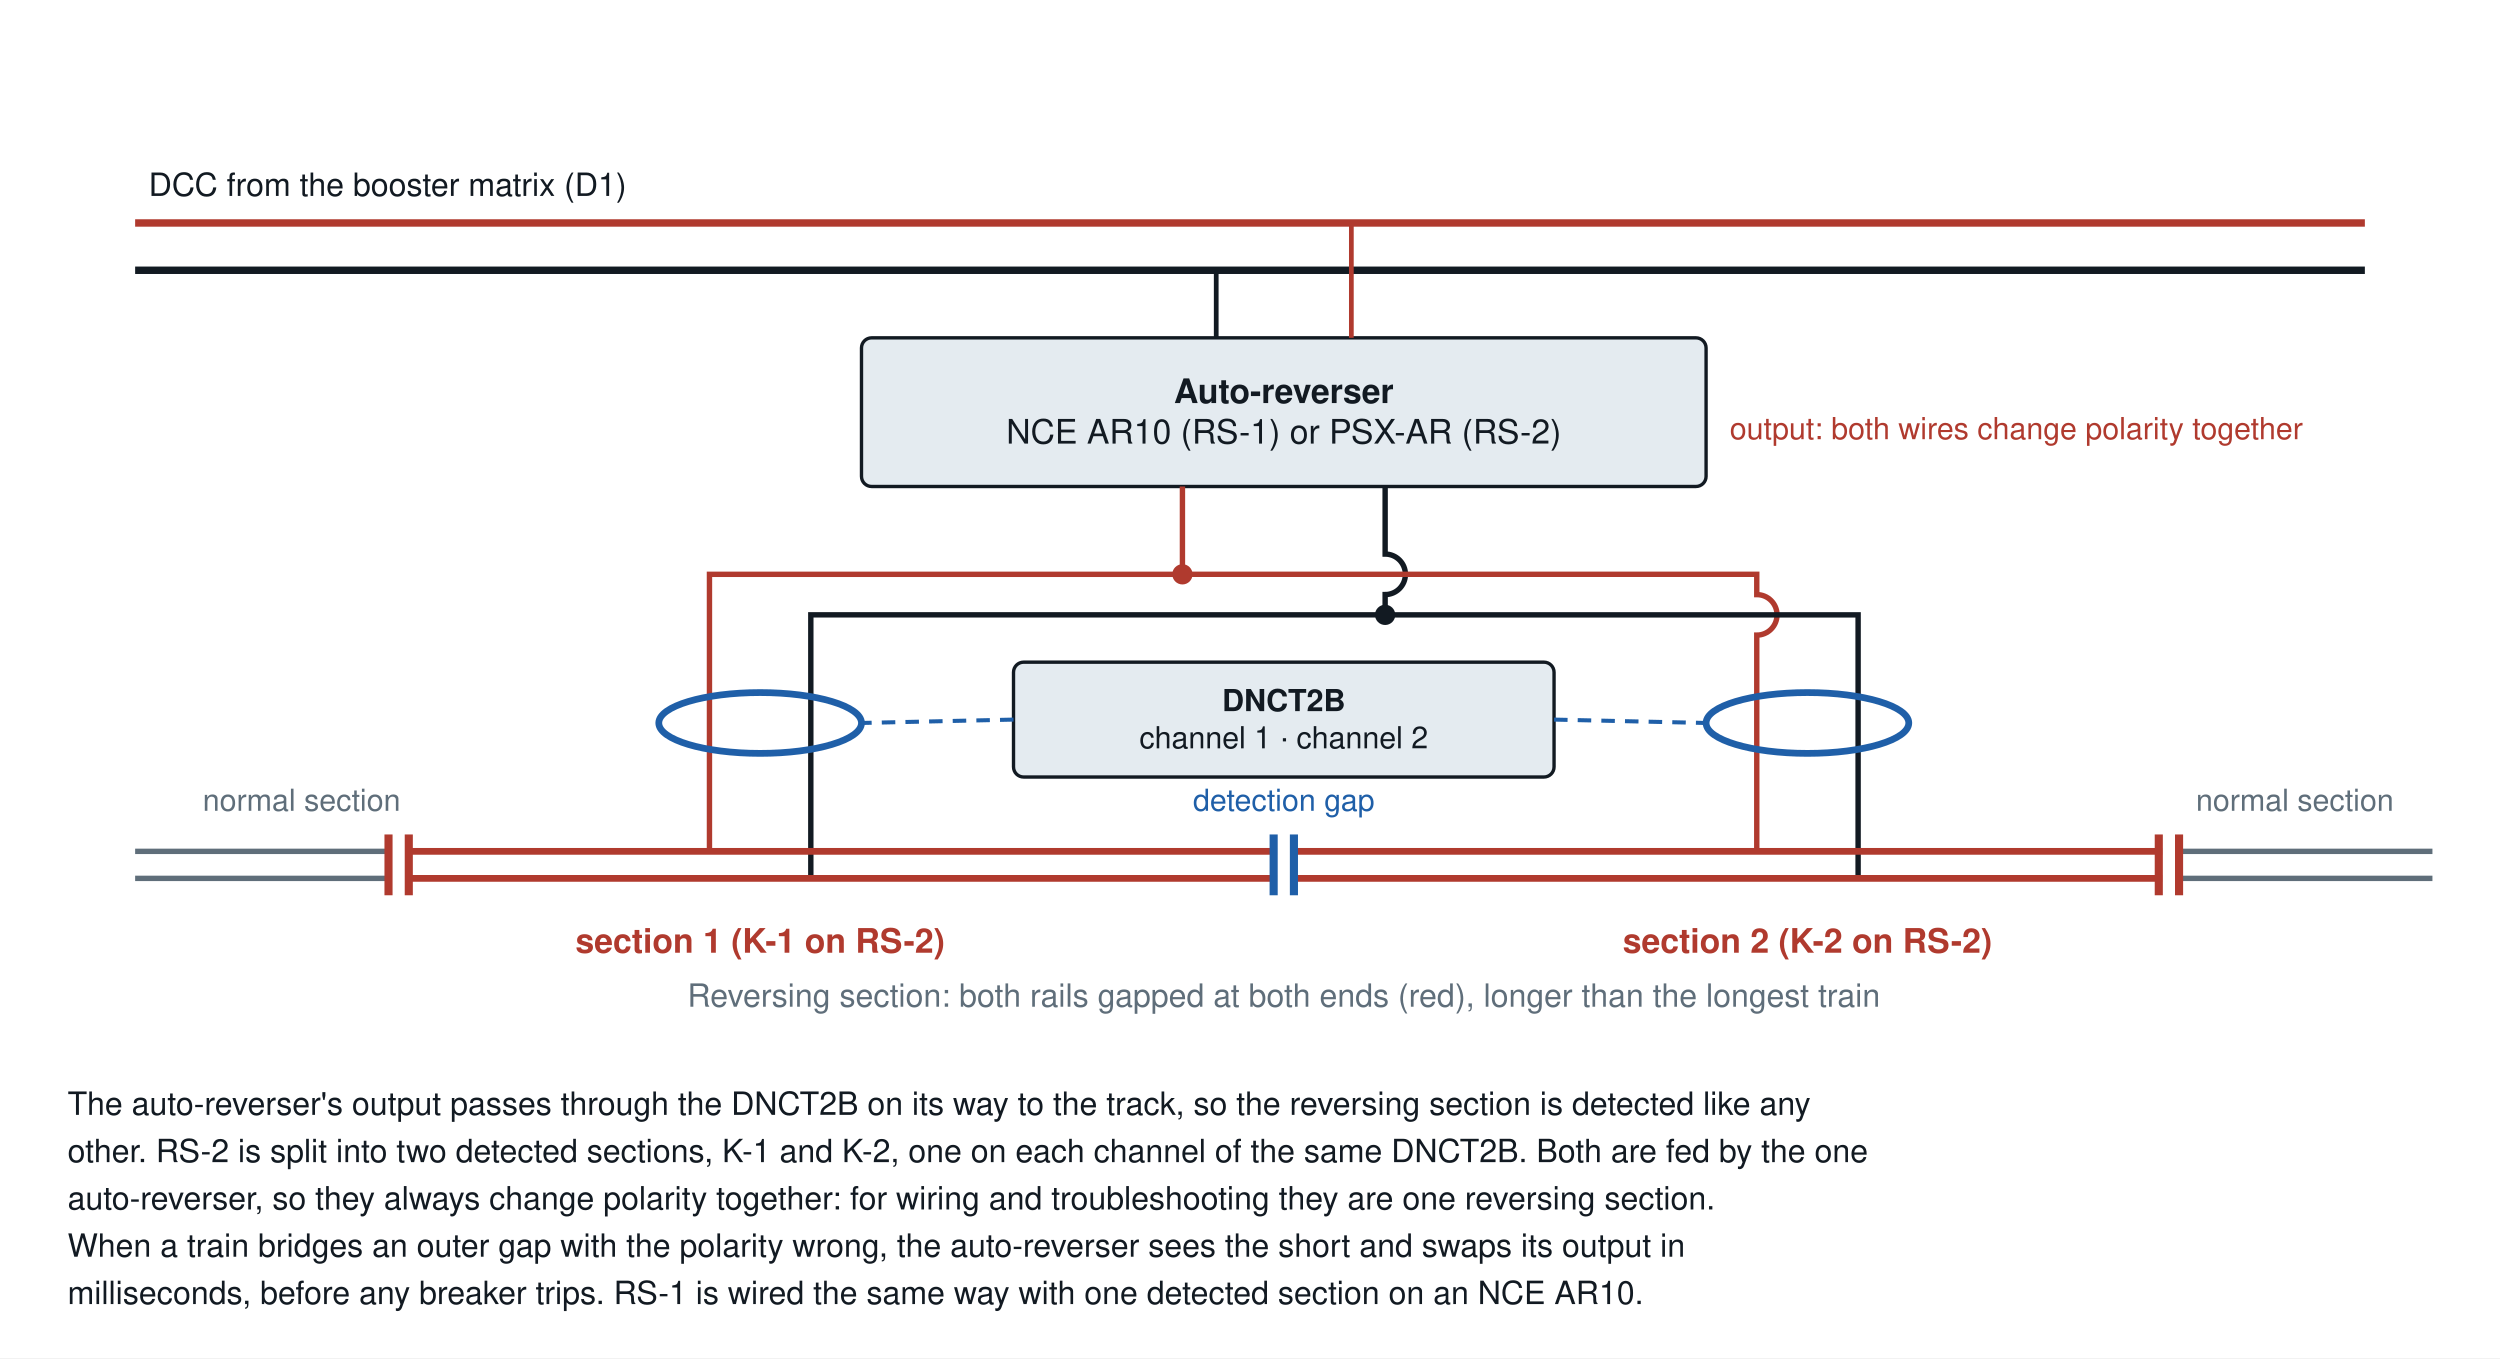
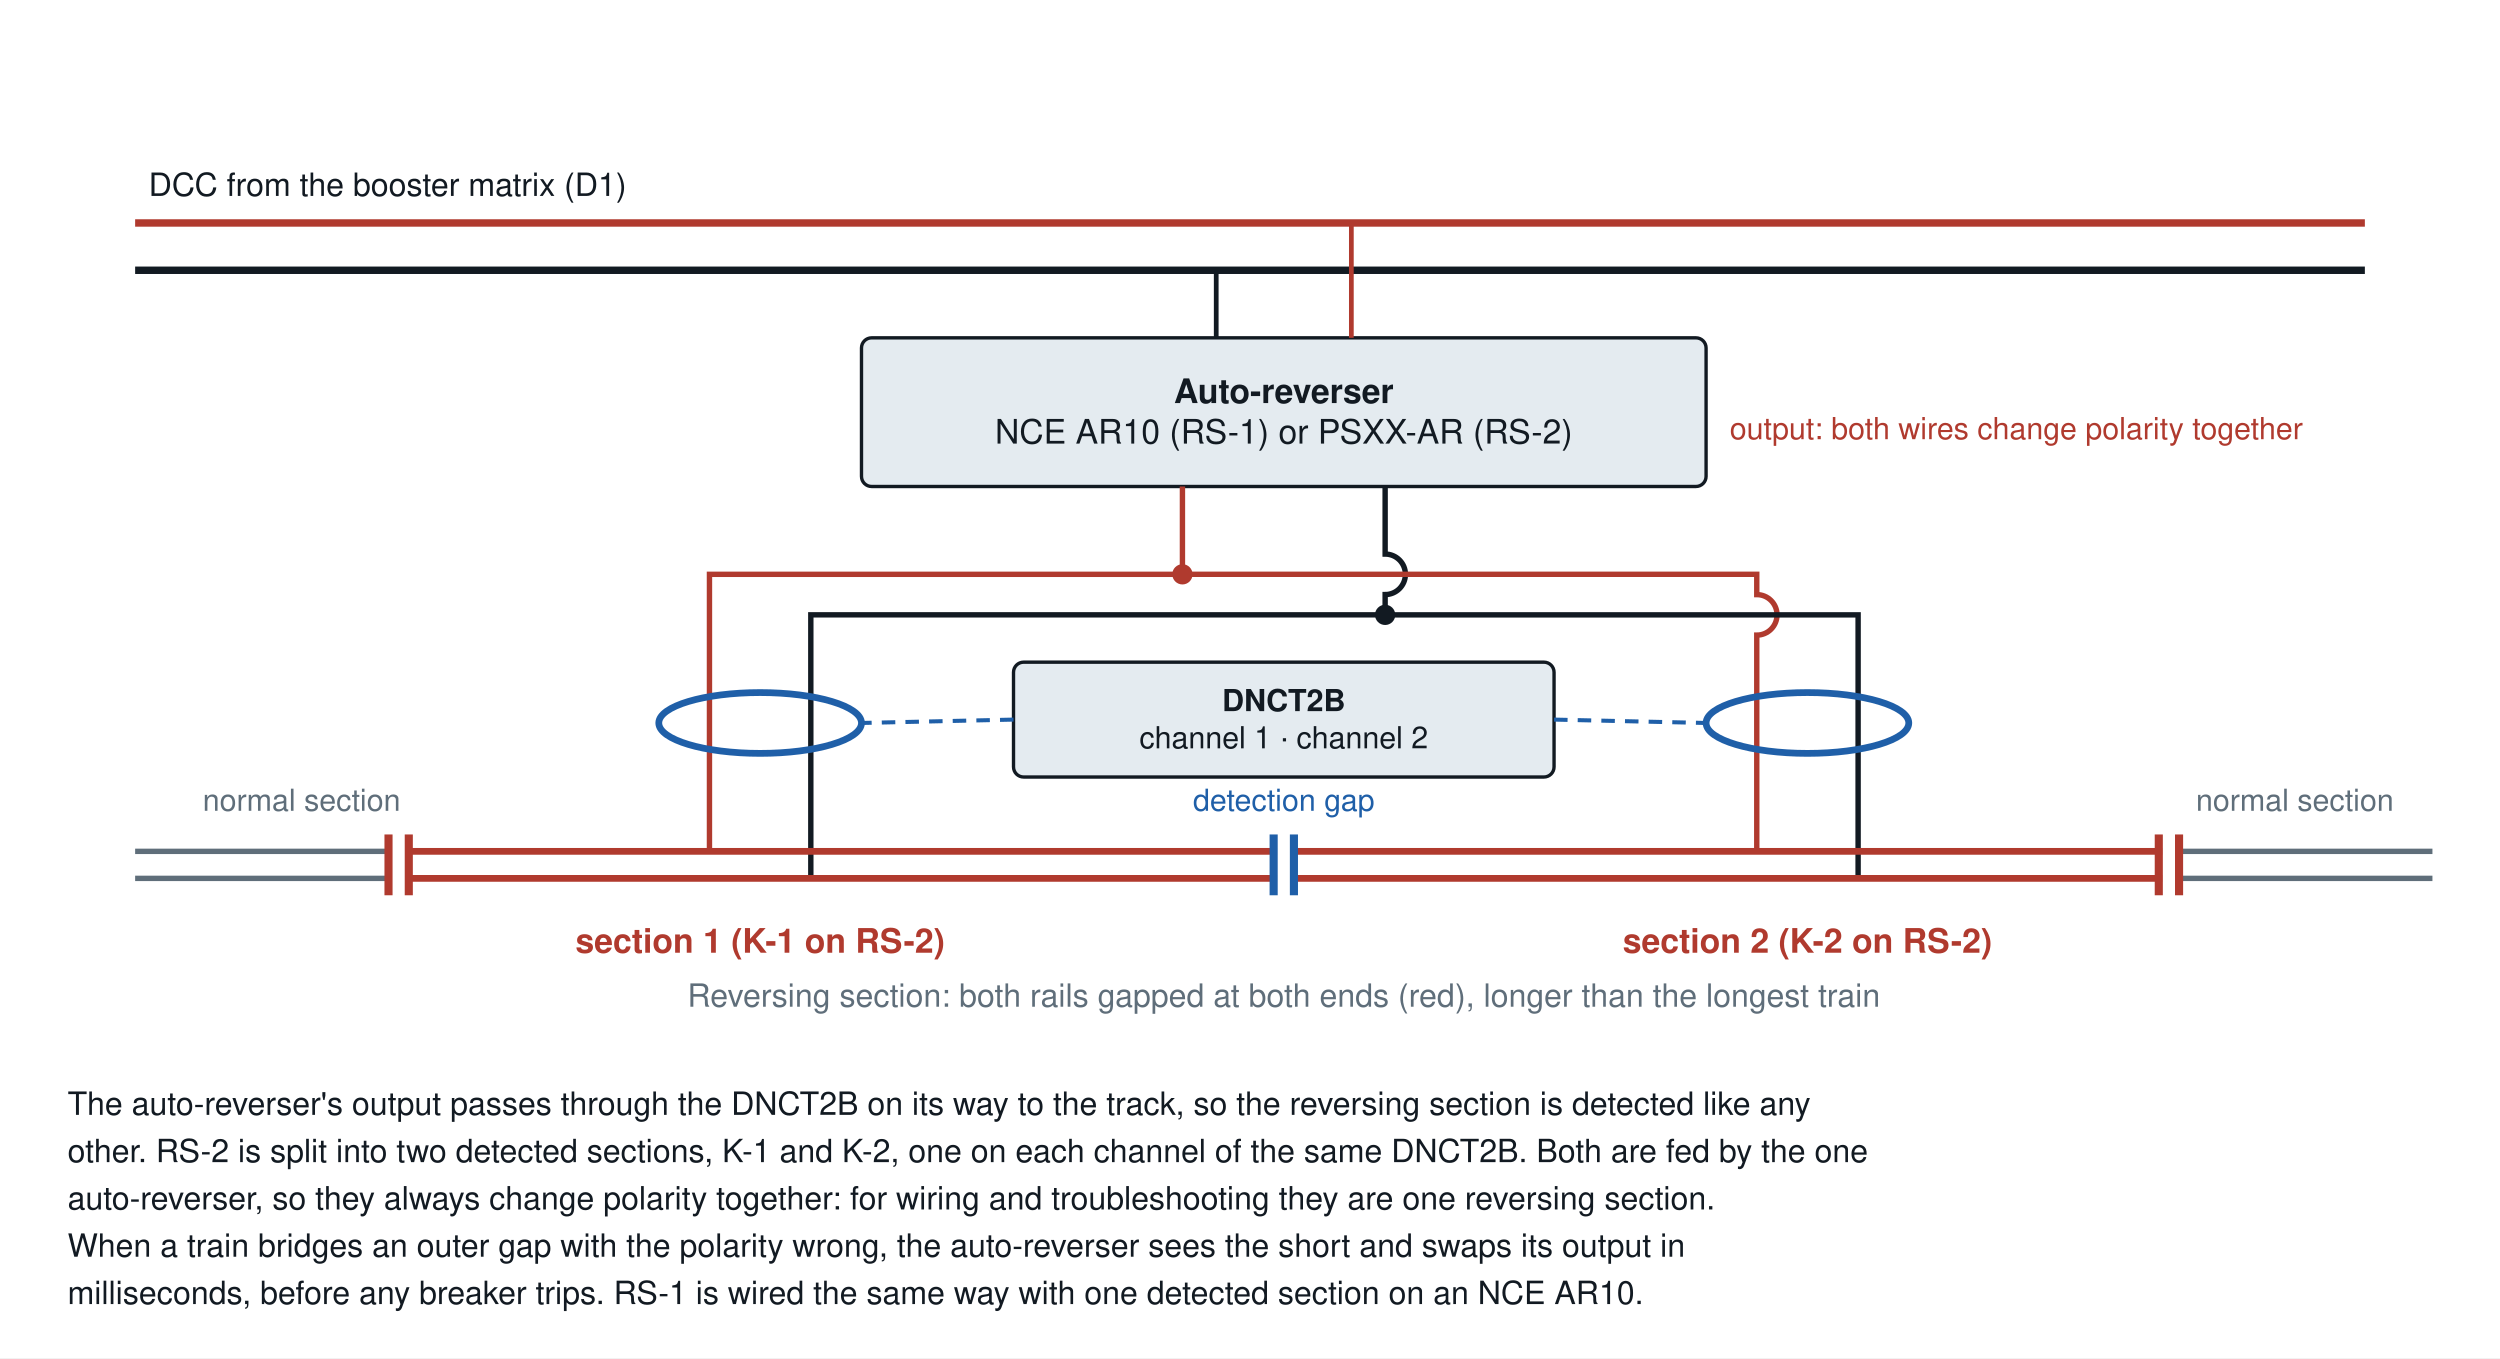
<svg xmlns="http://www.w3.org/2000/svg" viewBox="0 0 740 402" width="740" height="402" role="img" aria-labelledby="t d" font-family="'Helvetica Neue',Helvetica,Arial,sans-serif">
  <rect width="740" height="402" fill="#fff" />
  <path d="M40,66 L700,66" fill="none" stroke="#b03a2e" stroke-width="2.2" />
  <path d="M40,80 L700,80" fill="none" stroke="#121a22" stroke-width="2.2" />
  <text x="44" y="58" font-size="9.5" fill="#121a22" text-anchor="start" font-weight="normal">DCC from the booster matrix (D1)</text>
  <rect x="255" y="100" width="250" height="44" rx="3" fill="#e4ebf0" stroke="#121a22" />
  <text x="380.0" y="119.3" font-size="10" text-anchor="middle" font-weight="bold" fill="#121a22">Auto-reverser</text>
-   <text x="380.0" y="131.3" font-size="10" text-anchor="middle" fill="#121a22">NCE AR10 (RS-1) or PSX-AR (RS-2)</text>
+   <text x="380.0" y="131.3" font-size="10" text-anchor="middle" fill="#121a22">NCE AR10 (RS-1) or PSXX-AR (RS-2)</text>
  <path d="M360,80 L360,100" fill="none" stroke="#121a22" stroke-width="1.4" />
  <path d="M400,66 L400,100" fill="none" stroke="#b03a2e" stroke-width="1.4" />
  <text x="512" y="130" font-size="9" fill="#b03a2e" text-anchor="start" font-weight="normal">output: both wires change polarity together</text>
  <path d="M350,144 L350,170 L210,170 L210,252" fill="none" stroke="#b03a2e" stroke-width="1.6" />
  <path d="M410,144 L410,164 A6,6 0 0 1 410,176 L410,182 L240,182 L240,260" fill="none" stroke="#121a22" stroke-width="1.6" />
  <path d="M350,170 L520,170 L520,176 A6,6 0 0 1 520,188 L520,252" fill="none" stroke="#b03a2e" stroke-width="1.6" />
  <path d="M410,182 L550,182 L550,260" fill="none" stroke="#121a22" stroke-width="1.6" />
  <circle cx="350" cy="170" r="3" fill="#b03a2e" />
  <circle cx="410" cy="182" r="3" fill="#121a22" />
  <rect x="300" y="196" width="160" height="34" rx="3" fill="#e4ebf0" stroke="#121a22" />
  <text x="380.0" y="210.5" font-size="9" text-anchor="middle" font-weight="bold" fill="#121a22">DNCT2B</text>
  <text x="380.0" y="221.5" font-size="9" text-anchor="middle" fill="#121a22">channel 1 · channel 2</text>
  <ellipse cx="225" cy="214" rx="30" ry="9" fill="none" stroke="#1f5fa8" stroke-width="2" />
  <ellipse cx="535" cy="214" rx="30" ry="9" fill="none" stroke="#1f5fa8" stroke-width="2" />
  <path d="M300,213 L255,214" fill="none" stroke="#1f5fa8" stroke-width="1.2" stroke-dasharray="4 3" />
  <path d="M460,213 L505,214" fill="none" stroke="#1f5fa8" stroke-width="1.2" stroke-dasharray="4 3" />
  <path d="M120,252 L378,252 M120,260 L378,260" stroke="#b03a2e" stroke-width="2" />
  <path d="M382,252 L640,252 M382,260 L640,260" stroke="#b03a2e" stroke-width="2" />
  <path d="M40,252 L116,252 M40,260 L116,260" stroke="#5f6e7a" stroke-width="1.6" />
  <path d="M644,252 L720,252 M644,260 L720,260" stroke="#5f6e7a" stroke-width="1.6" />
  <path d="M115,247 L115,265 M121,247 L121,265" stroke="#b03a2e" stroke-width="2.4" />
  <path d="M639,247 L639,265 M645,247 L645,265" stroke="#b03a2e" stroke-width="2.4" />
  <path d="M377,247 L377,265 M383,247 L383,265" stroke="#1f5fa8" stroke-width="2.4" />
  <text x="225" y="282" font-size="10" fill="#b03a2e" text-anchor="middle" font-weight="bold">section 1 (K-1 on RS-2)</text>
  <text x="535" y="282" font-size="10" fill="#b03a2e" text-anchor="middle" font-weight="bold">section 2 (K-2 on RS-2)</text>
  <text x="380" y="240" font-size="9" fill="#1f5fa8" text-anchor="middle" font-weight="normal">detection gap</text>
  <text x="380" y="298" font-size="9.5" fill="#5f6e7a" text-anchor="middle" font-weight="normal">Reversing section: both rails gapped at both ends (red), longer than the longest train</text>
  <text x="60" y="240" font-size="9" fill="#5f6e7a" text-anchor="start" font-weight="normal">normal section</text>
  <text x="650" y="240" font-size="9" fill="#5f6e7a" text-anchor="start" font-weight="normal">normal section</text>
  <text x="20" y="330" font-size="9.5" fill="#121a22" text-anchor="start" font-weight="normal">The auto-reverser's output passes through the DNCT2B on its way to the track, so the reversing section is detected like any</text>
  <text x="20" y="344" font-size="9.5" fill="#121a22" text-anchor="start" font-weight="normal">other. RS-2 is split into two detected sections, K-1 and K-2, one on each channel of the same DNCT2B. Both are fed by the one</text>
  <text x="20" y="358" font-size="9.5" fill="#121a22" text-anchor="start" font-weight="normal">auto-reverser, so they always change polarity together: for wiring and troubleshooting they are one reversing section.</text>
  <text x="20" y="372" font-size="9.5" fill="#121a22" text-anchor="start" font-weight="normal">When a train bridges an outer gap with the polarity wrong, the auto-reverser sees the short and swaps its output in</text>
  <text x="20" y="386" font-size="9.5" fill="#121a22" text-anchor="start" font-weight="normal">milliseconds, before any breaker trips. RS-1 is wired the same way with one detected section on an NCE AR10.</text>
</svg>
